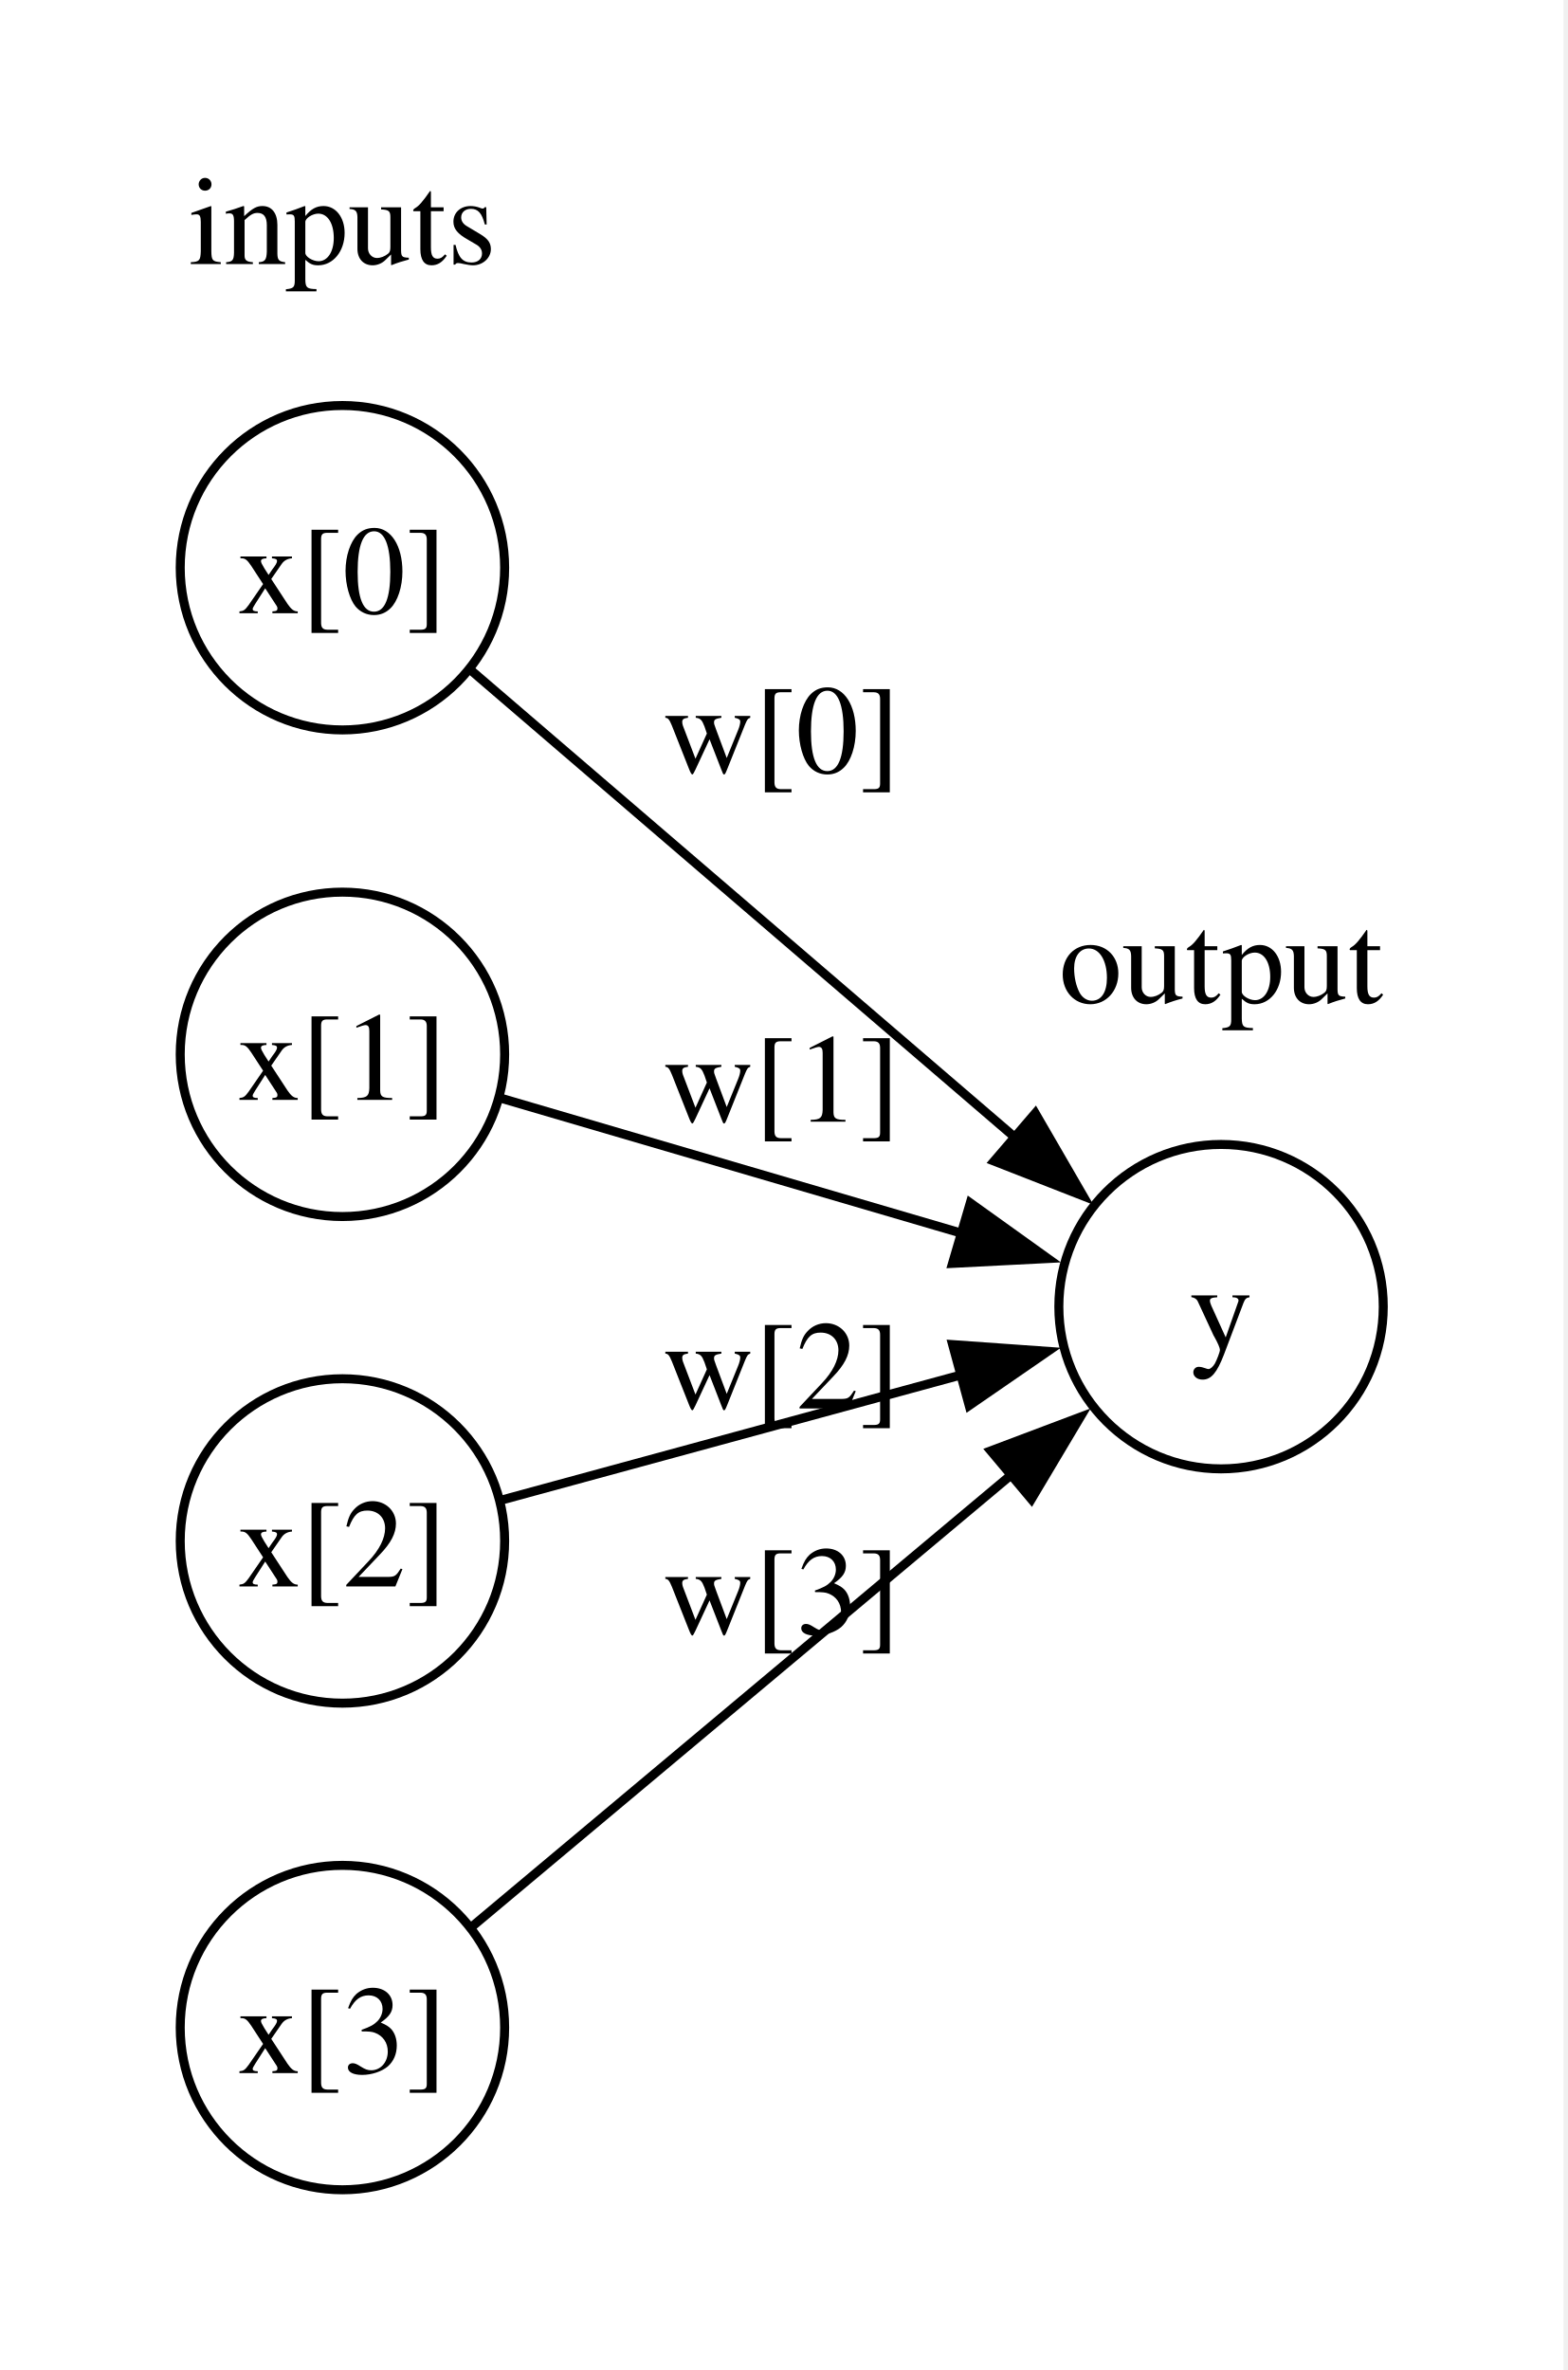
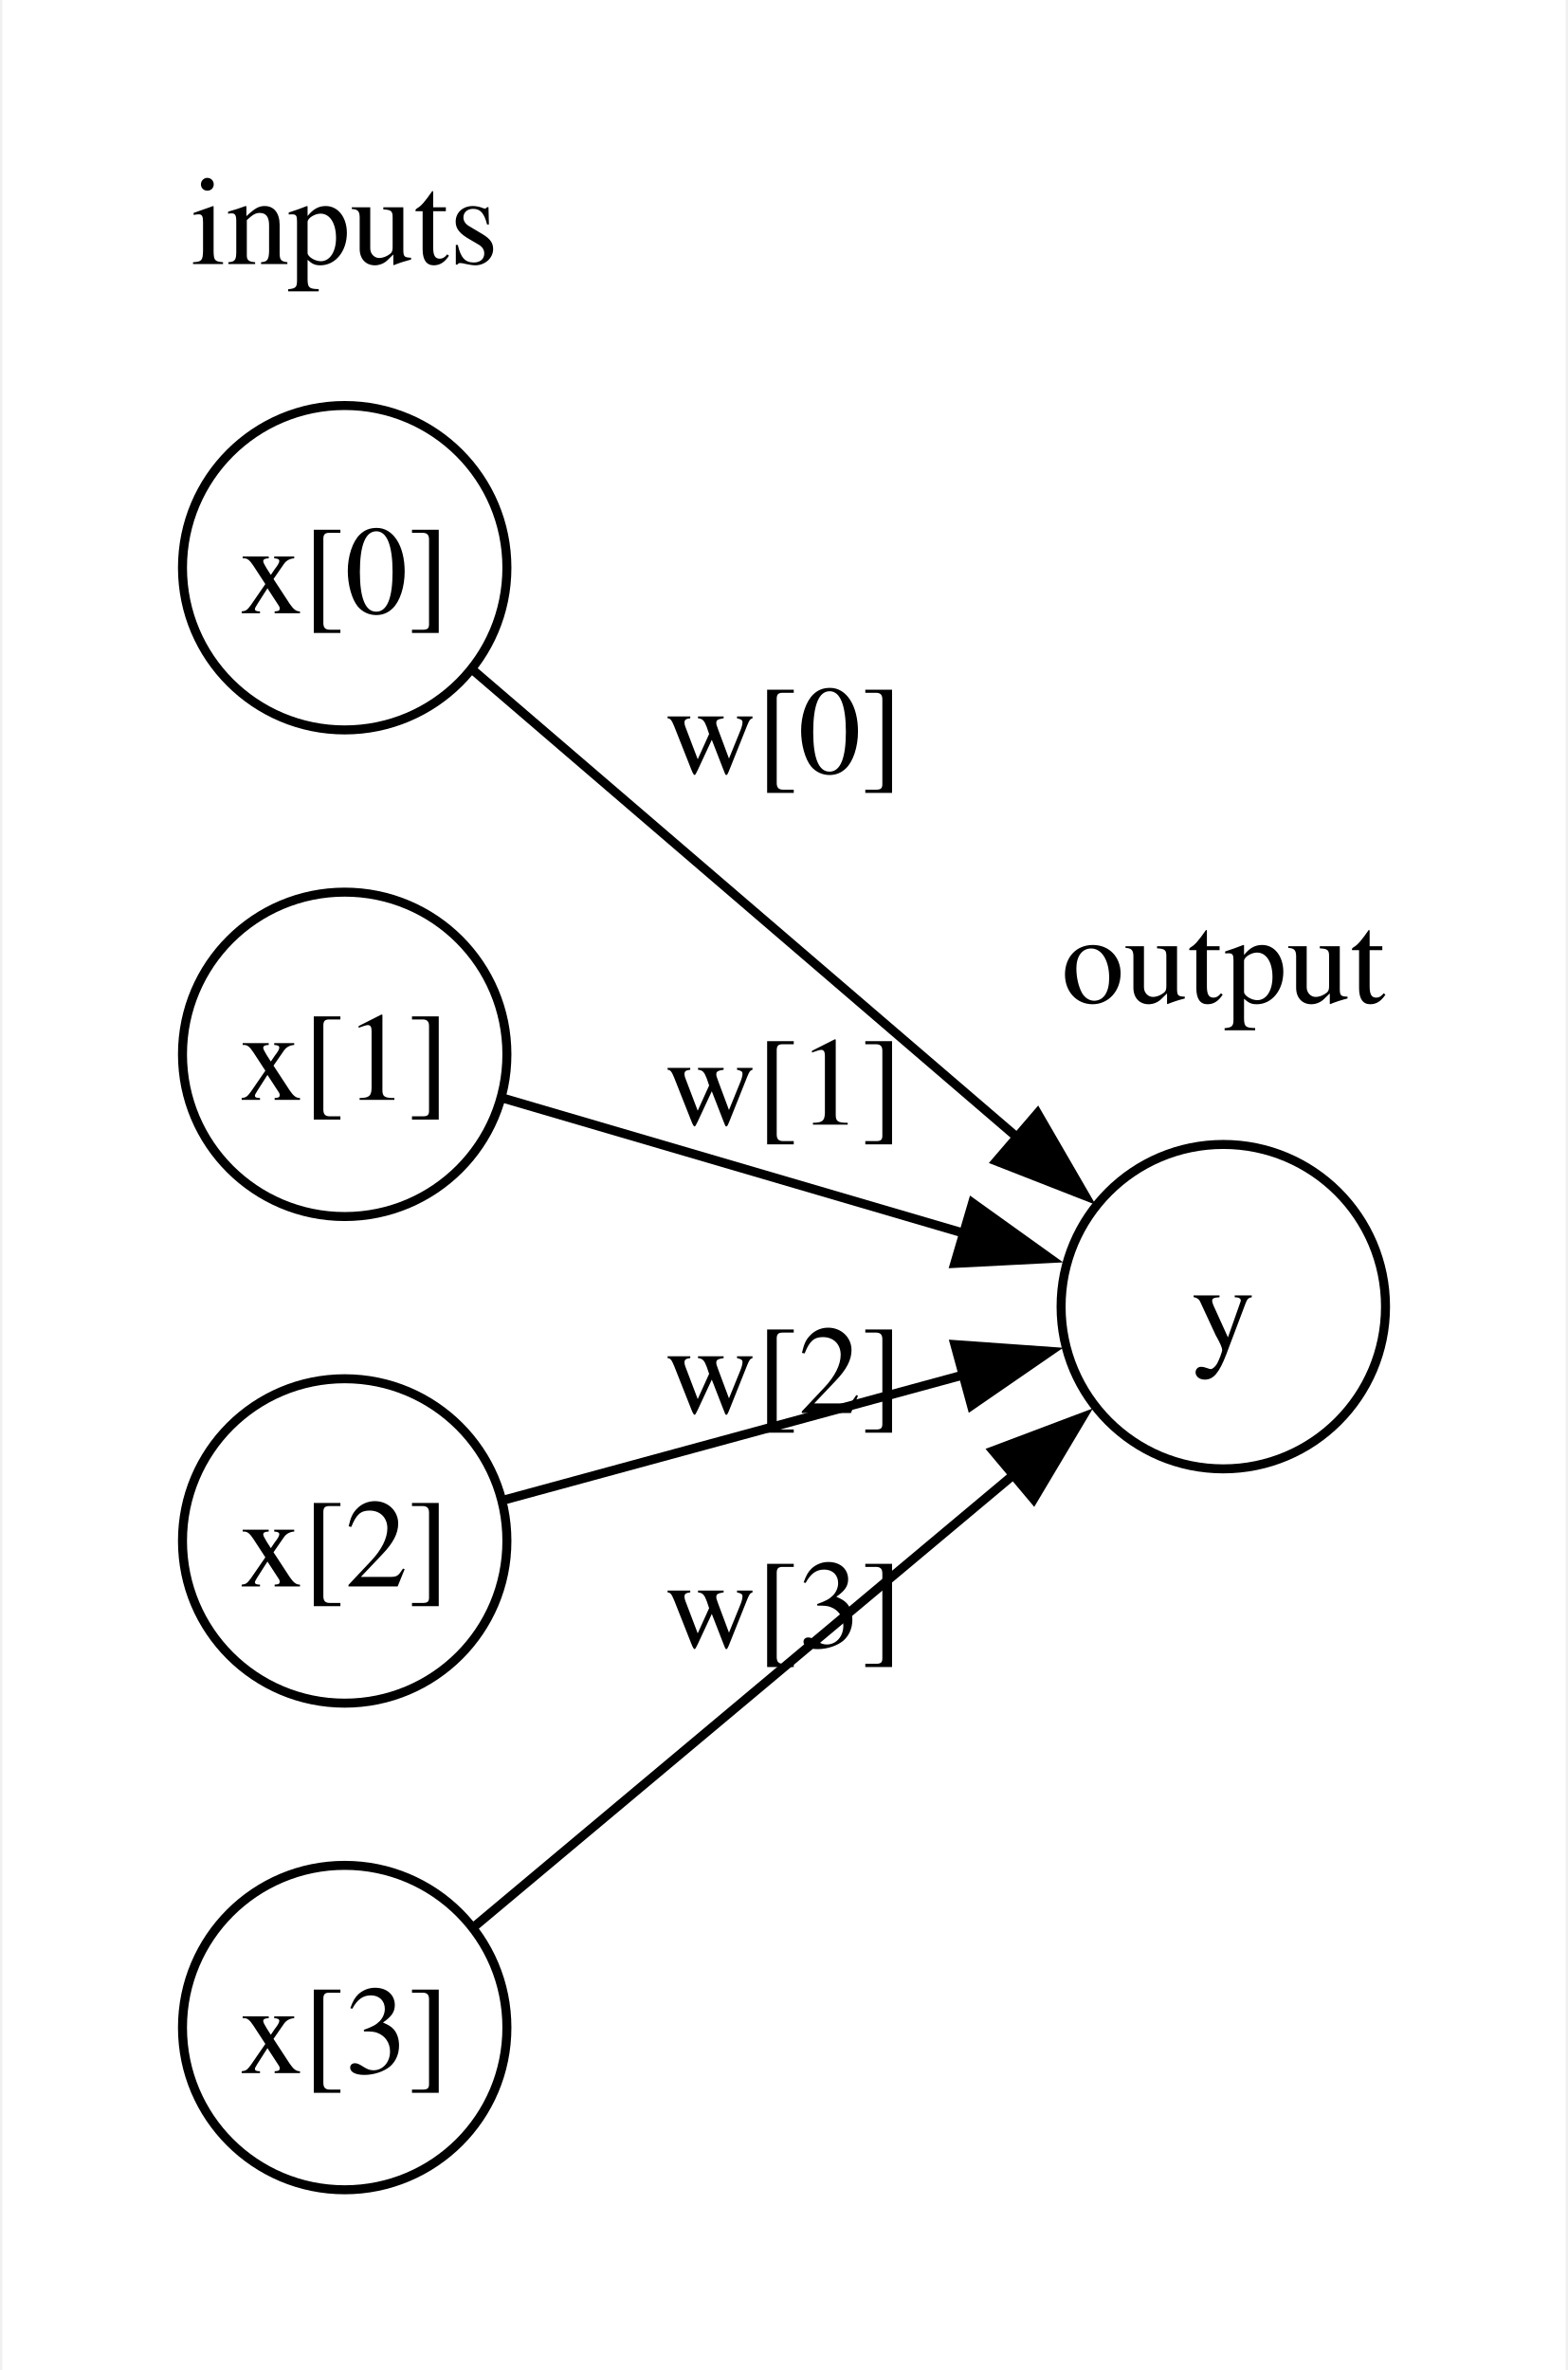
- <svg xmlns="http://www.w3.org/2000/svg" width="174pt" height="263pt" viewBox="0.00 0.00 174.00 263.00">
+ <svg xmlns="http://www.w3.org/2000/svg" width="174pt" height="263pt" viewBox="0.00 0.00 173.50 263.00">
  <g id="graph0" class="graph" transform="scale(1 1) rotate(0) translate(4 259)">
    <polygon fill="white" stroke="none" points="-4,4 -4,-259 169.5,-259 169.5,4 -4,4" />
    <g id="clust1" class="cluster">
      <polygon fill="none" stroke="white" points="8,-8 8,-247 60,-247 60,-8 8,-8" />
-       <text xml:space="preserve" text-anchor="middle" x="34" y="-229.7" font-family="Times,serif" font-size="14.00">inputs</text>
+       <text text-anchor="middle" x="34" y="-229.7" font-family="Times,serif" font-size="14.00">inputs</text>
    </g>
    <g id="clust2" class="cluster">
      <polygon fill="none" stroke="white" points="105.5,-88 105.5,-165 157.5,-165 157.5,-88 105.5,-88" />
-       <text xml:space="preserve" text-anchor="middle" x="131.5" y="-147.7" font-family="Times,serif" font-size="14.00">output</text>
+       <text text-anchor="middle" x="131.5" y="-147.7" font-family="Times,serif" font-size="14.00">output</text>
    </g>
    <g id="node1" class="node">
      <ellipse fill="none" stroke="black" cx="34" cy="-196" rx="18" ry="18" />
-       <text xml:space="preserve" text-anchor="middle" x="34" y="-190.95" font-family="Times,serif" font-size="14.00">x[0]</text>
+       <text text-anchor="middle" x="34" y="-190.95" font-family="Times,serif" font-size="14.00">x[0]</text>
    </g>
    <g id="node5" class="node">
      <ellipse fill="none" stroke="black" cx="131.5" cy="-114" rx="18" ry="18" />
-       <text xml:space="preserve" text-anchor="middle" x="131.5" y="-108.95" font-family="Times,serif" font-size="14.00">y</text>
+       <text text-anchor="middle" x="131.5" y="-108.95" font-family="Times,serif" font-size="14.00">y</text>
    </g>
    <g id="edge1" class="edge">
      <path fill="none" stroke="black" d="M48.28,-184.6C63.89,-171.2 90.02,-148.76 108.63,-132.78" />
      <polygon fill="black" stroke="black" points="110.88,-135.46 116.19,-126.29 106.32,-130.15 110.88,-135.46" />
-       <text xml:space="preserve" text-anchor="middle" x="82.75" y="-173.26" font-family="Times,serif" font-size="14.00">w[0]</text>
+       <text text-anchor="middle" x="82.75" y="-173.2" font-family="Times,serif" font-size="14.00">w[0]</text>
    </g>
    <g id="node2" class="node">
      <ellipse fill="none" stroke="black" cx="34" cy="-142" rx="18" ry="18" />
-       <text xml:space="preserve" text-anchor="middle" x="34" y="-136.95" font-family="Times,serif" font-size="14.00">x[1]</text>
+       <text text-anchor="middle" x="34" y="-136.95" font-family="Times,serif" font-size="14.00">x[1]</text>
    </g>
    <g id="edge2" class="edge">
      <path fill="none" stroke="black" d="M51.63,-137.12C65.79,-132.97 86.41,-126.93 103.01,-122.06" />
      <polygon fill="black" stroke="black" points="103.67,-125.51 112.28,-119.34 101.7,-118.8 103.67,-125.51" />
-       <text xml:space="preserve" text-anchor="middle" x="82.75" y="-134.53" font-family="Times,serif" font-size="14.00">w[1]</text>
+       <text text-anchor="middle" x="82.75" y="-134.2" font-family="Times,serif" font-size="14.00">w[1]</text>
    </g>
    <g id="node3" class="node">
      <ellipse fill="none" stroke="black" cx="34" cy="-88" rx="18" ry="18" />
-       <text xml:space="preserve" text-anchor="middle" x="34" y="-82.95" font-family="Times,serif" font-size="14.00">x[2]</text>
+       <text text-anchor="middle" x="34" y="-82.95" font-family="Times,serif" font-size="14.00">x[2]</text>
    </g>
    <g id="edge3" class="edge">
      <path fill="none" stroke="black" d="M51.63,-92.53C65.79,-96.38 86.41,-102 103.01,-106.52" />
      <polygon fill="black" stroke="black" points="101.71,-109.79 112.27,-109.04 103.55,-103.03 101.71,-109.79" />
-       <text xml:space="preserve" text-anchor="middle" x="82.75" y="-102.7" font-family="Times,serif" font-size="14.00">w[2]</text>
+       <text text-anchor="middle" x="82.75" y="-102.2" font-family="Times,serif" font-size="14.00">w[2]</text>
    </g>
    <g id="node4" class="node">
      <ellipse fill="none" stroke="black" cx="34" cy="-34" rx="18" ry="18" />
-       <text xml:space="preserve" text-anchor="middle" x="34" y="-28.95" font-family="Times,serif" font-size="14.00">x[3]</text>
+       <text text-anchor="middle" x="34" y="-28.95" font-family="Times,serif" font-size="14.00">x[3]</text>
    </g>
    <g id="edge4" class="edge">
      <path fill="none" stroke="black" d="M48.28,-45.12C63.8,-58.13 89.72,-79.84 108.32,-95.42" />
      <polygon fill="black" stroke="black" points="105.95,-98 115.87,-101.74 110.45,-92.64 105.95,-98" />
-       <text xml:space="preserve" text-anchor="middle" x="82.75" y="-77.7" font-family="Times,serif" font-size="14.00">w[3]</text>
+       <text text-anchor="middle" x="82.75" y="-76.2" font-family="Times,serif" font-size="14.00">w[3]</text>
    </g>
  </g>
</svg>
